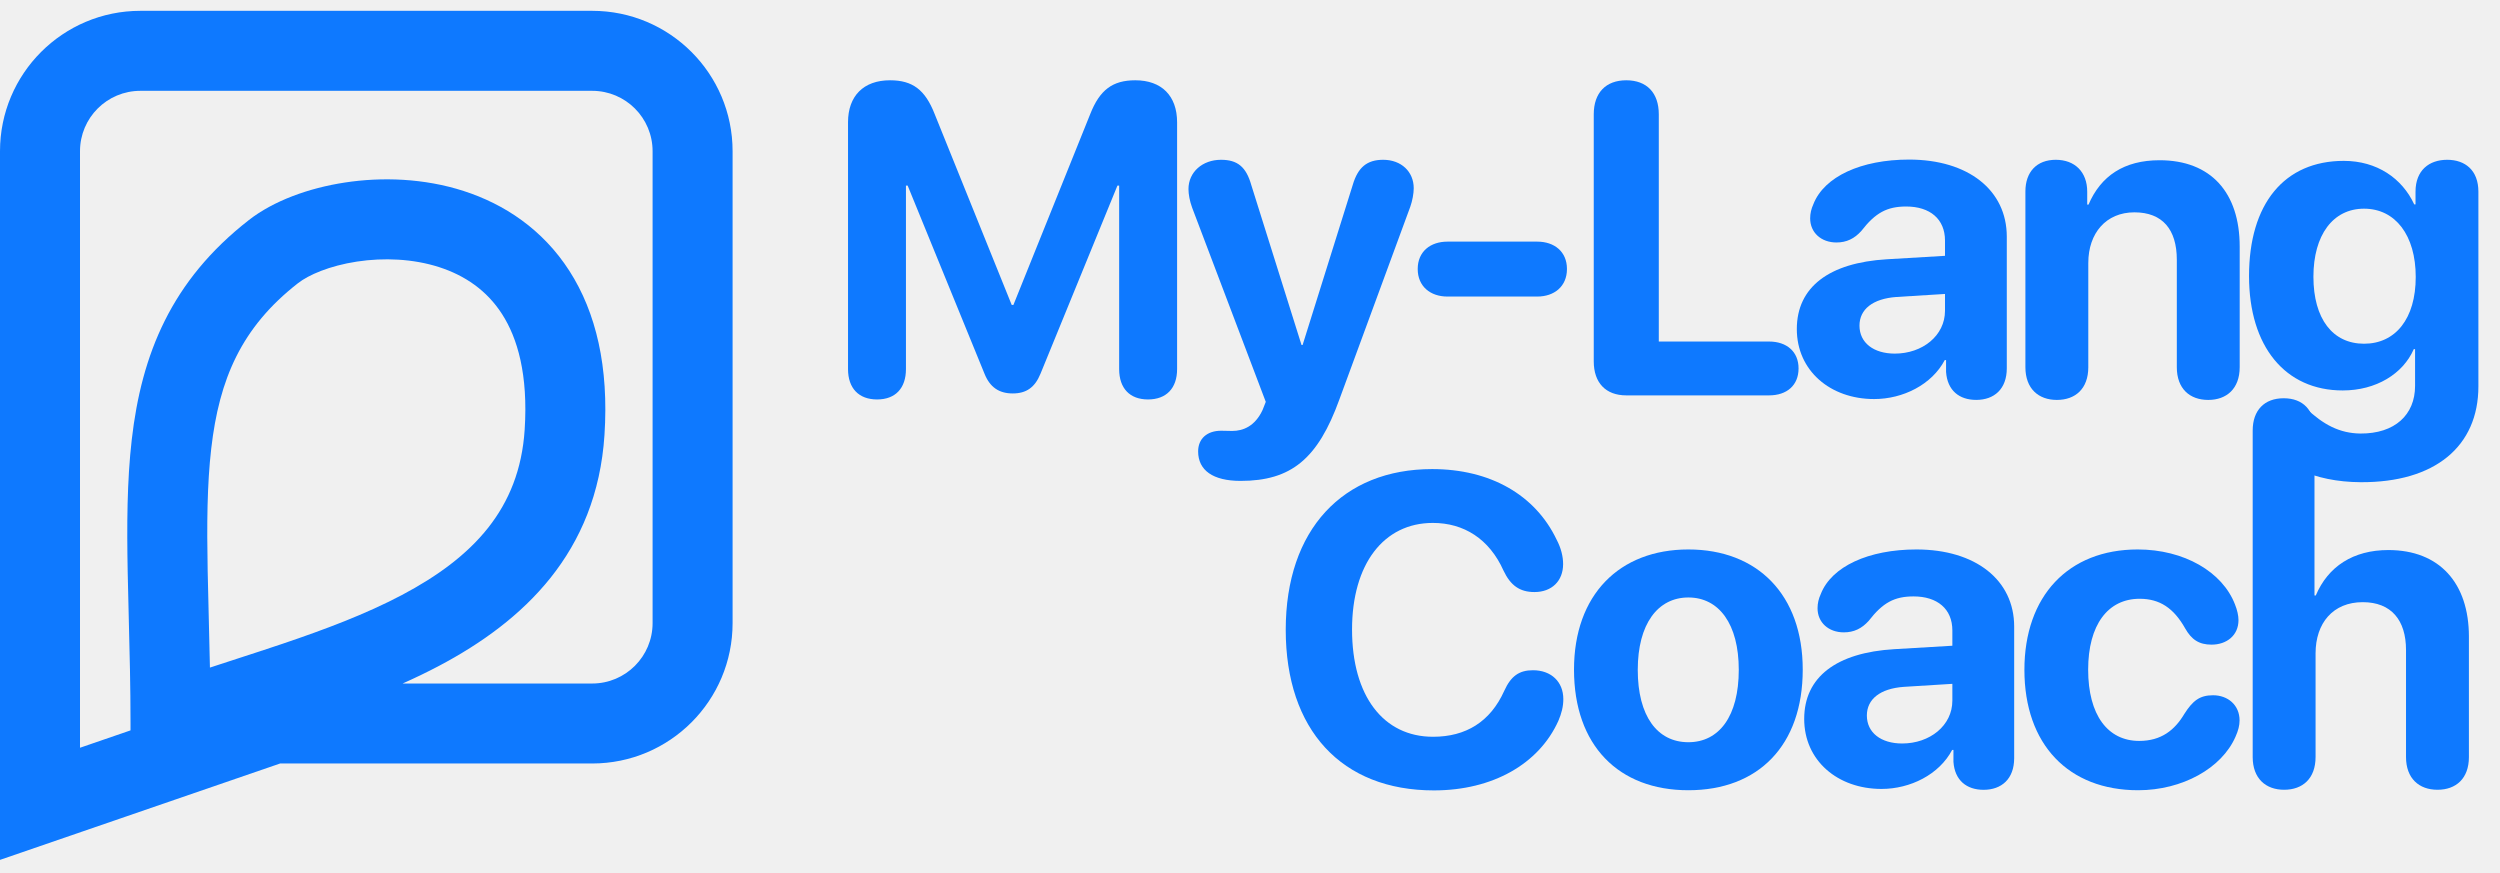
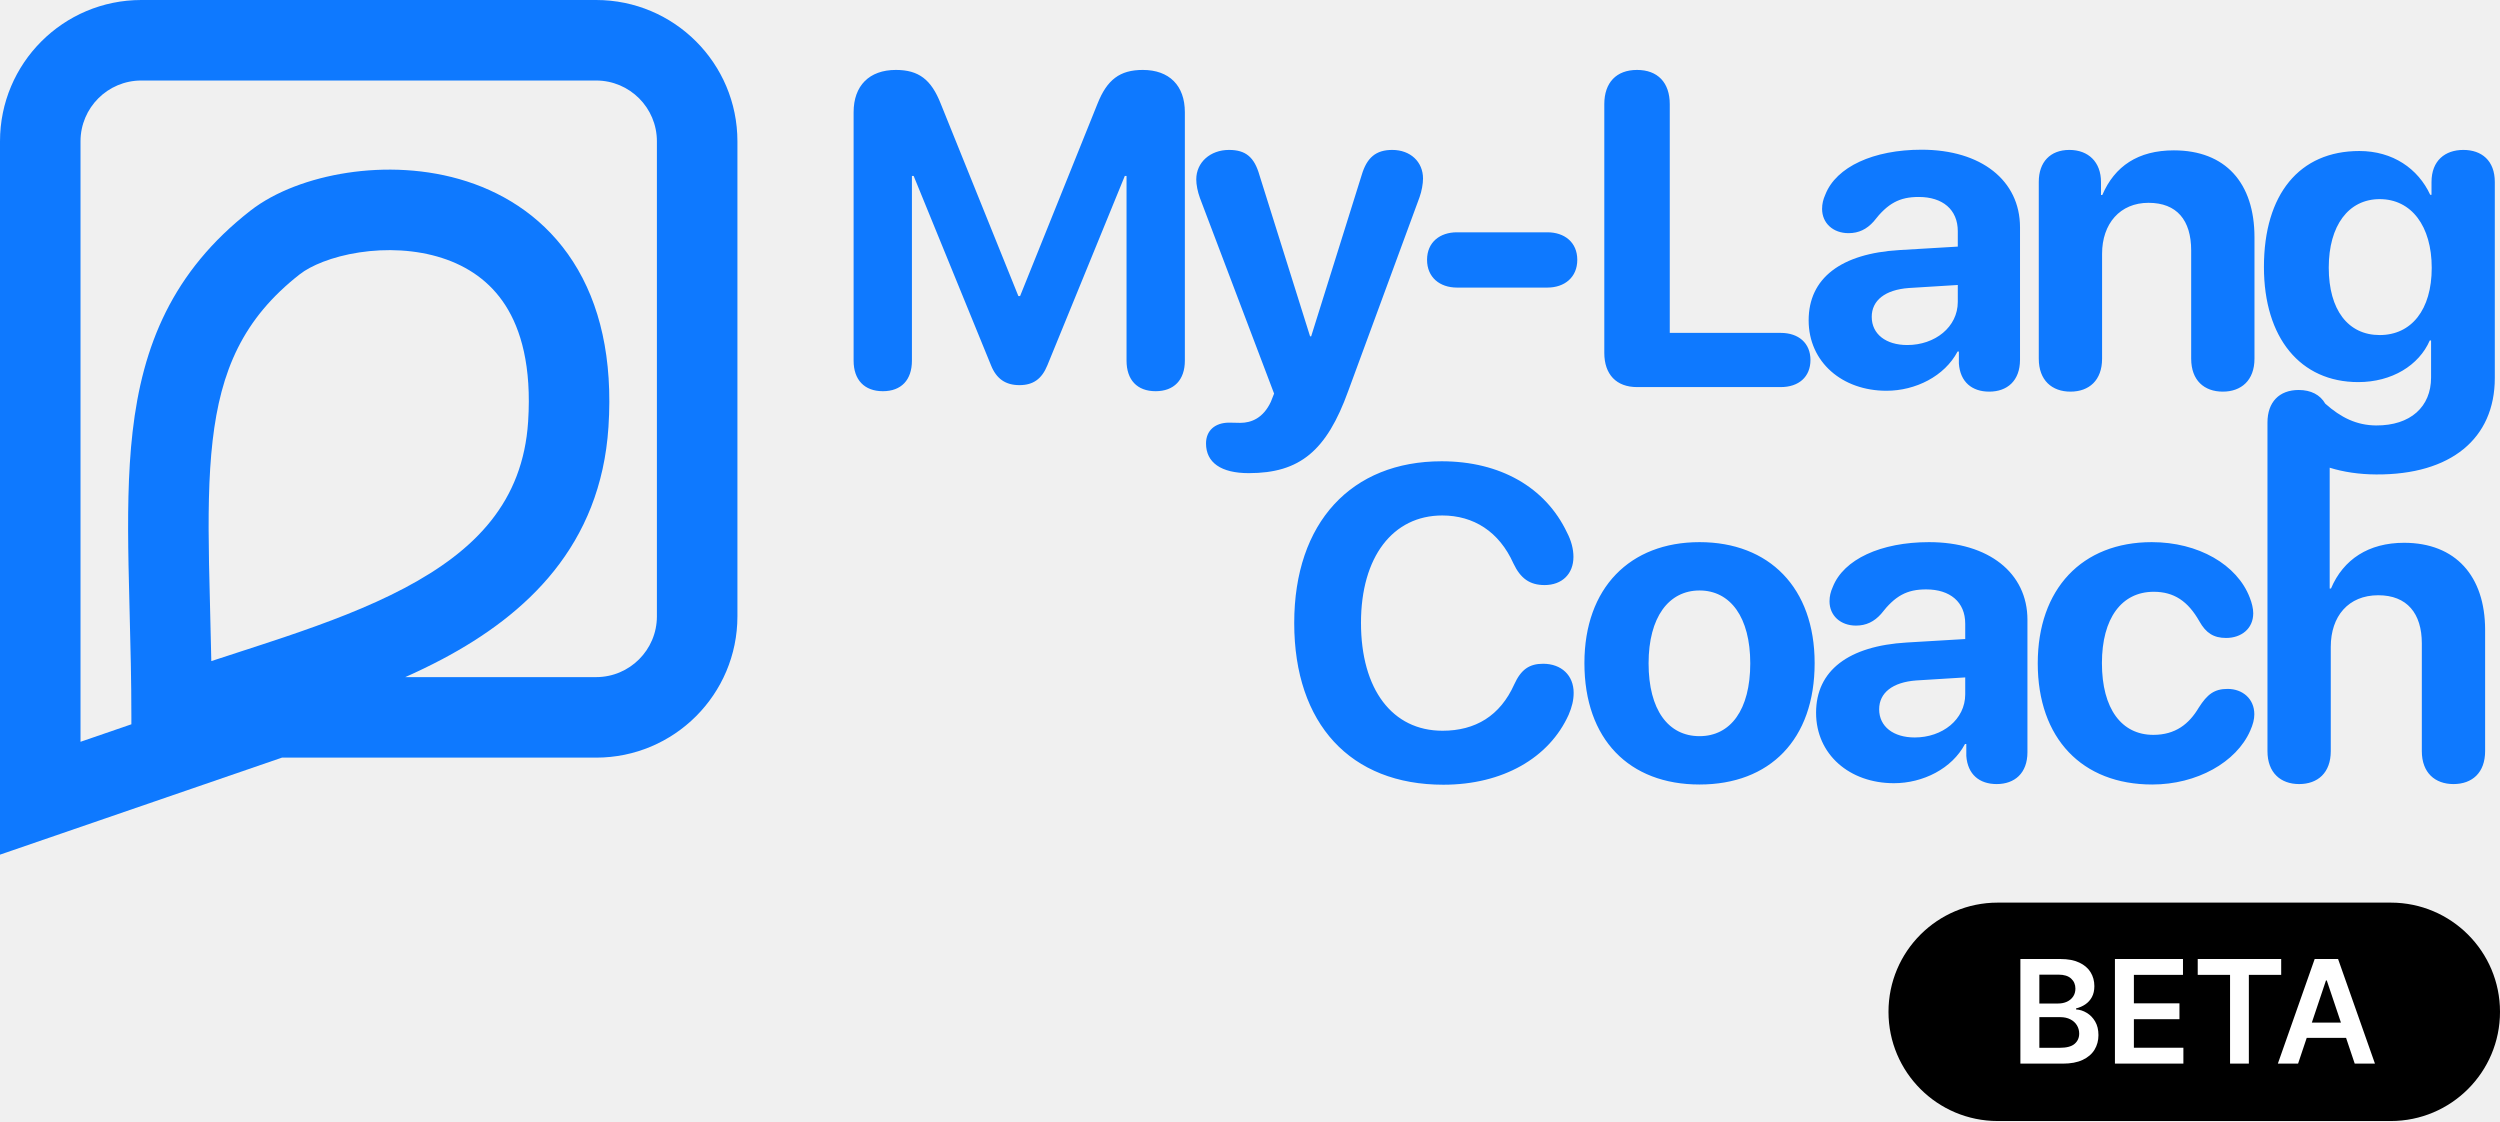
- <svg xmlns="http://www.w3.org/2000/svg" width="106" height="37" viewBox="0 0 106 37" fill="none">
-   <path fill-rule="evenodd" clip-rule="evenodd" d="M5.953 3.851C4.538 3.851 3.392 4.997 3.392 6.412V31.705L5.534 30.968V30.677C5.534 29.114 5.497 27.661 5.461 26.264C5.443 25.584 5.426 24.917 5.414 24.257C5.377 22.279 5.384 20.392 5.587 18.635C6.002 15.032 7.251 11.904 10.55 9.332C11.595 8.517 13.085 7.973 14.623 7.739C16.186 7.5 17.971 7.553 19.663 8.099C21.373 8.651 23.007 9.717 24.144 11.488C25.276 13.253 25.818 15.564 25.63 18.442C25.305 23.434 22.192 26.341 18.62 28.23C18.115 28.497 17.597 28.746 17.071 28.981H25.109C26.524 28.981 27.67 27.834 27.67 26.419V6.412C27.67 4.997 26.524 3.851 25.109 3.851H5.953ZM8.901 28.306C9.286 28.179 9.674 28.053 10.062 27.927C10.709 27.717 11.353 27.508 11.975 27.298C13.782 26.687 15.511 26.037 17.035 25.232C20.048 23.639 22.027 21.58 22.246 18.221C22.398 15.881 21.941 14.335 21.289 13.32C20.643 12.312 19.708 11.678 18.621 11.327C17.515 10.97 16.272 10.918 15.134 11.091C13.971 11.269 13.086 11.655 12.636 12.006C10.228 13.884 9.295 16.077 8.956 19.024C8.781 20.542 8.768 22.238 8.805 24.193C8.816 24.807 8.833 25.451 8.85 26.119C8.868 26.822 8.887 27.553 8.901 28.306ZM11.876 32.372H25.109C28.397 32.372 31.062 29.707 31.062 26.419V6.412C31.062 3.124 28.397 0.459 25.109 0.459H5.953C2.665 0.459 0 3.124 0 6.412V36.459L11.876 32.372Z" fill="#0E79FF" />
-   <path d="M96.847 33.486C96.071 33.486 95.514 33.011 95.514 32.098V18.256C95.514 17.397 96.007 16.886 96.829 16.886C97.65 16.886 98.134 17.397 98.134 18.256V25.249H98.189C98.71 24.016 99.778 23.322 101.267 23.322C103.44 23.322 104.682 24.729 104.682 26.993V32.098C104.682 33.011 104.134 33.486 103.349 33.486C102.572 33.486 102.015 33.011 102.015 32.098V27.559C102.015 26.299 101.394 25.532 100.18 25.532C98.92 25.532 98.18 26.418 98.18 27.705V32.098C98.18 33.011 97.632 33.486 96.847 33.486Z" fill="#0E79FF" />
-   <path d="M90.657 33.506C87.707 33.506 85.835 31.57 85.835 28.401C85.835 25.269 87.698 23.297 90.639 23.297C92.602 23.297 94.237 24.247 94.766 25.635C94.857 25.863 94.912 26.1 94.912 26.292C94.912 26.95 94.401 27.333 93.771 27.333C93.241 27.333 92.921 27.123 92.648 26.639C92.164 25.781 91.57 25.388 90.721 25.388C89.369 25.388 88.538 26.502 88.538 28.392C88.538 30.319 89.369 31.415 90.703 31.415C91.634 31.415 92.209 30.958 92.62 30.264C92.976 29.707 93.269 29.479 93.835 29.479C94.456 29.479 94.958 29.89 94.958 30.547C94.958 30.757 94.903 30.977 94.784 31.241C94.2 32.575 92.529 33.506 90.657 33.506Z" fill="#0E79FF" />
-   <path d="M79.776 33.451C77.913 33.451 76.498 32.246 76.498 30.483C76.498 28.703 77.867 27.671 80.315 27.525L82.78 27.379V26.73C82.78 25.817 82.141 25.288 81.136 25.288C80.324 25.288 79.831 25.552 79.237 26.319C78.945 26.648 78.607 26.812 78.178 26.812C77.529 26.812 77.064 26.392 77.064 25.79C77.064 25.58 77.109 25.388 77.201 25.187C77.657 24.018 79.228 23.297 81.255 23.297C83.766 23.297 85.401 24.594 85.401 26.566V32.145C85.401 33.031 84.862 33.488 84.104 33.488C83.383 33.488 82.88 33.086 82.826 32.301V31.798H82.771C82.223 32.839 80.999 33.451 79.776 33.451ZM80.652 31.524C81.821 31.524 82.78 30.767 82.78 29.707V28.995L80.716 29.123C79.721 29.196 79.155 29.643 79.155 30.337C79.155 31.068 79.757 31.524 80.652 31.524Z" fill="#0E79FF" />
-   <path d="M71.587 33.506C68.629 33.506 66.738 31.607 66.738 28.392C66.738 25.224 68.656 23.297 71.587 23.297C74.518 23.297 76.436 25.215 76.436 28.392C76.436 31.616 74.546 33.506 71.587 33.506ZM71.587 31.47C72.893 31.47 73.724 30.365 73.724 28.401C73.724 26.456 72.884 25.333 71.587 25.333C70.29 25.333 69.441 26.456 69.441 28.401C69.441 30.365 70.272 31.47 71.587 31.47Z" fill="#0E79FF" />
-   <path d="M60.797 33.513C56.889 33.513 54.515 30.956 54.515 26.701C54.515 22.455 56.934 19.889 60.724 19.889C63.19 19.889 65.098 20.985 66.002 22.884C66.185 23.231 66.276 23.587 66.276 23.916C66.276 24.637 65.792 25.103 65.062 25.103C64.441 25.103 64.048 24.829 63.747 24.19C63.144 22.847 62.066 22.172 60.752 22.172C58.669 22.172 57.327 23.916 57.327 26.692C57.327 29.504 58.651 31.239 60.761 31.239C62.149 31.239 63.19 30.609 63.783 29.285C64.066 28.664 64.413 28.418 64.998 28.418C65.774 28.418 66.285 28.911 66.285 29.641C66.285 29.952 66.212 30.244 66.075 30.564C65.253 32.39 63.29 33.513 60.797 33.513Z" fill="#0E79FF" />
-   <path d="M100.089 20.445C98.089 20.436 96.601 19.678 95.971 18.646C95.825 18.4 95.77 18.153 95.77 17.907C95.77 17.35 96.19 16.93 96.856 16.93C97.204 16.93 97.477 17.039 97.779 17.313C98.5 17.998 99.194 18.372 100.08 18.382C101.541 18.391 102.399 17.587 102.399 16.363V14.802H102.345C101.888 15.852 100.747 16.555 99.331 16.555C96.893 16.555 95.359 14.693 95.359 11.706C95.359 8.638 96.856 6.821 99.377 6.821C100.783 6.821 101.851 7.561 102.363 8.666H102.418V8.127C102.418 7.223 102.993 6.775 103.76 6.775C104.527 6.775 105.084 7.223 105.084 8.127V16.382C105.084 18.93 103.239 20.464 100.089 20.445ZM100.235 14.574C101.568 14.574 102.427 13.514 102.427 11.743C102.427 9.981 101.568 8.848 100.235 8.848C98.92 8.848 98.089 9.962 98.089 11.734C98.089 13.524 98.911 14.574 100.235 14.574Z" fill="#0E79FF" />
-   <path d="M87.211 16.957C86.434 16.957 85.877 16.482 85.877 15.569V8.118C85.877 7.287 86.361 6.775 87.165 6.775C87.969 6.775 88.498 7.287 88.498 8.127V8.675H88.553C89.073 7.46 90.06 6.794 91.566 6.794C93.74 6.794 94.963 8.163 94.963 10.455V15.569C94.963 16.482 94.406 16.957 93.63 16.957C92.845 16.957 92.297 16.482 92.297 15.569V11.012C92.297 9.734 91.694 9.003 90.498 9.003C89.302 9.003 88.544 9.88 88.544 11.149V15.569C88.544 16.482 87.996 16.957 87.211 16.957Z" fill="#0E79FF" />
-   <path d="M79.463 16.92C77.6 16.92 76.185 15.715 76.185 13.952C76.185 12.171 77.555 11.14 80.002 10.993L82.468 10.847V10.199C82.468 9.286 81.828 8.756 80.824 8.756C80.011 8.756 79.518 9.021 78.924 9.788C78.632 10.117 78.294 10.281 77.865 10.281C77.217 10.281 76.751 9.861 76.751 9.259C76.751 9.049 76.797 8.857 76.888 8.656C77.345 7.487 78.915 6.766 80.943 6.766C83.454 6.766 85.088 8.062 85.088 10.035V15.614C85.088 16.5 84.55 16.956 83.792 16.956C83.07 16.956 82.568 16.555 82.513 15.769V15.267H82.458C81.91 16.308 80.687 16.92 79.463 16.92ZM80.34 14.993C81.509 14.993 82.468 14.235 82.468 13.176V12.464L80.404 12.592C79.409 12.665 78.842 13.112 78.842 13.806C78.842 14.537 79.445 14.993 80.34 14.993Z" fill="#0E79FF" />
-   <path d="M68.954 16.764C68.087 16.764 67.575 16.234 67.575 15.321V4.847C67.575 3.934 68.087 3.404 68.954 3.404C69.822 3.404 70.333 3.934 70.333 4.847V14.481H75.008C75.757 14.481 76.259 14.91 76.259 15.622C76.259 16.335 75.766 16.764 75.008 16.764H68.954Z" fill="#0E79FF" />
-   <path d="M61.371 12.574C60.65 12.574 60.111 12.145 60.111 11.405C60.111 10.665 60.65 10.245 61.371 10.245H65.179C65.901 10.245 66.439 10.665 66.439 11.405C66.439 12.145 65.901 12.574 65.179 12.574H61.371Z" fill="#0E79FF" />
-   <path d="M52.6 20.39C51.432 20.39 50.801 19.943 50.801 19.14C50.801 18.601 51.176 18.263 51.779 18.263C51.961 18.263 52.062 18.272 52.244 18.272C52.71 18.272 53.212 18.071 53.532 17.386L53.669 17.039L50.546 8.803C50.445 8.529 50.391 8.236 50.391 8.017C50.391 7.296 50.984 6.775 51.77 6.775C52.473 6.775 52.838 7.077 53.057 7.853L55.185 14.629H55.23L57.358 7.835C57.577 7.095 57.961 6.775 58.646 6.775C59.413 6.775 59.942 7.278 59.942 7.981C59.942 8.2 59.887 8.51 59.796 8.766L56.792 16.93C55.879 19.459 54.746 20.39 52.6 20.39Z" fill="#0E79FF" />
-   <path d="M37.188 16.937C36.412 16.937 35.956 16.462 35.956 15.65V5.185C35.956 4.071 36.613 3.404 37.736 3.404C38.695 3.404 39.225 3.806 39.627 4.829L42.896 12.928H42.969L46.229 4.829C46.63 3.815 47.169 3.404 48.137 3.404C49.251 3.404 49.909 4.062 49.909 5.185V15.65C49.909 16.462 49.452 16.937 48.676 16.937C47.9 16.937 47.452 16.462 47.452 15.65V7.87H47.379L44.119 15.841C43.882 16.426 43.517 16.682 42.941 16.682C42.357 16.682 41.973 16.417 41.745 15.851L38.485 7.87H38.412V15.65C38.412 16.462 37.965 16.937 37.188 16.937Z" fill="#0E79FF" />
+ <svg xmlns="http://www.w3.org/2000/svg" width="417" height="187" viewBox="0 0 417 187" fill="none">
+   <path fill-rule="evenodd" clip-rule="evenodd" d="M23.572 13.43C17.971 13.43 13.43 17.971 13.43 23.572V123.731L21.914 120.812V119.658C21.914 113.471 21.766 107.717 21.623 102.185C21.554 99.491 21.486 96.85 21.437 94.237C21.291 86.403 21.321 78.933 22.122 71.976C23.767 57.707 28.712 45.322 41.776 35.134C45.913 31.908 51.815 29.756 57.905 28.827C64.096 27.882 71.164 28.092 77.861 30.253C84.634 32.439 91.104 36.66 95.606 43.674C100.091 50.662 102.235 59.816 101.492 71.209C100.203 90.977 87.879 102.492 73.733 109.97C71.734 111.027 69.681 112.014 67.598 112.943H99.429C105.031 112.943 109.571 108.402 109.571 102.801V23.572C109.571 17.971 105.031 13.43 99.429 13.43H23.572ZM35.247 110.271C36.77 109.769 38.308 109.27 39.842 108.771C42.404 107.939 44.957 107.11 47.42 106.278C54.575 103.861 61.424 101.286 67.456 98.097C79.389 91.789 87.223 83.636 88.091 70.335C88.695 61.069 86.882 54.946 84.304 50.928C81.742 46.938 78.043 44.424 73.737 43.035C69.356 41.621 64.436 41.416 59.931 42.103C55.323 42.806 51.818 44.334 50.035 45.725C40.501 53.16 36.809 61.846 35.464 73.514C34.772 79.526 34.72 86.241 34.865 93.986C34.91 96.417 34.976 98.964 35.044 101.609C35.115 104.394 35.19 107.288 35.247 110.271ZM47.029 126.373H99.429C112.448 126.373 123.002 115.819 123.002 102.801V23.572C123.002 10.554 112.448 0 99.429 0H23.572C10.554 0 0 10.554 0 23.572V142.556L47.029 126.373Z" fill="#0E79FF" />
+   <path fill-rule="evenodd" clip-rule="evenodd" d="M142.382 60.154C142.382 63.373 144.19 65.253 147.263 65.253C150.337 65.253 152.109 63.373 152.109 60.154V29.346H152.398L165.307 60.95C166.211 63.192 167.73 64.241 170.044 64.241C172.322 64.241 173.769 63.228 174.709 60.914L187.618 29.346H187.907V60.154C187.907 63.373 189.679 65.253 192.753 65.253C195.826 65.253 197.634 63.373 197.634 60.154V18.715C197.634 14.268 195.031 11.664 190.619 11.664C186.786 11.664 184.653 13.291 183.062 17.305L170.153 49.379H169.863L156.918 17.305C155.327 13.255 153.23 11.664 149.433 11.664C144.985 11.664 142.382 14.304 142.382 18.715V60.154ZM273.057 64.566C269.622 64.566 267.597 62.469 267.597 58.853V17.377C267.597 13.761 269.622 11.664 273.057 11.664C276.492 11.664 278.517 13.761 278.517 17.377V55.526H297.031C299.996 55.526 301.985 57.226 301.985 60.046C301.985 62.867 300.032 64.566 297.031 64.566H273.057ZM301.682 53.429C301.682 60.407 307.286 65.18 314.663 65.18C319.508 65.18 324.354 62.758 326.524 58.636H326.74V60.624C326.957 63.734 328.946 65.325 331.803 65.325C334.804 65.325 336.938 63.517 336.938 60.01V37.916C336.938 30.105 330.465 24.971 320.521 24.971C312.493 24.971 306.274 27.827 304.466 32.456C304.104 33.251 303.924 34.011 303.924 34.842C303.924 37.229 305.768 38.892 308.335 38.892C310.035 38.892 311.372 38.241 312.53 36.94C314.88 33.902 316.833 32.854 320.051 32.854C324.028 32.854 326.56 34.951 326.56 38.567V41.134L316.796 41.713C307.106 42.291 301.682 46.377 301.682 53.429ZM326.56 50.355C326.56 54.55 322.763 57.551 318.134 57.551C314.591 57.551 312.204 55.743 312.204 52.85C312.204 50.102 314.446 48.33 318.388 48.041L326.56 47.535V50.355ZM388.592 78.015C390.868 78.721 393.478 79.125 396.355 79.138C408.83 79.211 416.134 73.136 416.134 63.047V30.358C416.134 26.779 413.929 25.007 410.891 25.007C407.854 25.007 405.576 26.779 405.576 30.358V32.492H405.359C403.334 28.117 399.103 25.188 393.534 25.188C383.554 25.188 377.624 32.383 377.624 44.533C377.624 56.358 383.699 63.734 393.354 63.734C398.958 63.734 403.478 60.95 405.286 56.791H405.503V62.975C405.503 67.82 402.104 71.002 396.319 70.966C393.076 70.933 390.482 69.663 387.851 67.328C387.011 65.865 385.485 65.05 383.421 65.05C380.167 65.05 378.214 67.075 378.214 70.474V125.287C378.214 128.903 380.42 130.783 383.493 130.783C386.603 130.783 388.773 128.903 388.773 125.287V107.894C388.773 102.796 391.702 99.288 396.692 99.288C401.501 99.288 403.96 102.326 403.96 107.316V125.287C403.96 128.903 406.165 130.783 409.239 130.783C412.349 130.783 414.518 128.903 414.518 125.287V105.074C414.518 96.106 409.601 90.537 400.995 90.537C395.101 90.537 390.87 93.286 388.809 98.167H388.592V78.015ZM405.612 44.678C405.612 51.693 402.213 55.887 396.933 55.887C391.69 55.887 388.436 51.729 388.436 44.642C388.436 37.627 391.726 33.215 396.933 33.215C402.213 33.215 405.612 37.699 405.612 44.678ZM339.897 110.642C339.897 123.19 347.31 130.856 358.99 130.856C366.403 130.856 373.02 127.167 375.334 121.888C375.804 120.839 376.021 119.971 376.021 119.14C376.021 116.536 374.032 114.909 371.574 114.909C369.332 114.909 368.175 115.813 366.764 118.019C365.137 120.767 362.859 122.575 359.171 122.575C353.891 122.575 350.601 118.236 350.601 110.606C350.601 103.121 353.891 98.709 359.243 98.709C362.606 98.709 364.956 100.264 366.873 103.663C367.958 105.58 369.223 106.411 371.32 106.411C373.815 106.411 375.84 104.893 375.84 102.289C375.84 101.53 375.623 100.59 375.262 99.686C373.165 94.189 366.692 90.429 358.918 90.429C347.274 90.429 339.897 98.239 339.897 110.642ZM315.902 130.639C308.526 130.639 302.921 125.865 302.921 118.887C302.921 111.835 308.345 107.749 318.036 107.171L327.799 106.592V104.025C327.799 100.409 325.268 98.312 321.29 98.312C318.072 98.312 316.119 99.36 313.769 102.398C312.612 103.699 311.274 104.35 309.574 104.35C307.007 104.35 305.163 102.687 305.163 100.3C305.163 99.469 305.344 98.709 305.705 97.914C307.513 93.285 313.733 90.429 321.76 90.429C331.704 90.429 338.177 95.563 338.177 103.374V125.468C338.177 128.975 336.043 130.783 333.042 130.783C330.185 130.783 328.197 129.192 327.98 126.082V124.094H327.763C325.593 128.216 320.748 130.639 315.902 130.639ZM319.374 123.009C324.002 123.009 327.799 120.008 327.799 115.813V112.993L319.627 113.499C315.685 113.788 313.443 115.56 313.443 118.308C313.443 121.201 315.83 123.009 319.374 123.009ZM264.28 110.606C264.28 123.334 271.765 130.856 283.481 130.856C295.197 130.856 302.682 123.37 302.682 110.606C302.682 98.022 295.089 90.429 283.481 90.429C271.874 90.429 264.28 98.058 264.28 110.606ZM291.943 110.642C291.943 118.416 288.652 122.792 283.481 122.792C278.274 122.792 274.984 118.416 274.984 110.642C274.984 102.94 278.346 98.492 283.481 98.492C288.616 98.492 291.943 102.94 291.943 110.642ZM240.754 130.892C225.278 130.892 215.876 120.767 215.876 103.917C215.876 87.102 225.458 76.941 240.465 76.941C250.228 76.941 257.785 81.281 261.365 88.802C262.088 90.176 262.45 91.586 262.45 92.888C262.45 95.745 260.533 97.589 257.641 97.589C255.182 97.589 253.627 96.504 252.434 93.973C250.047 88.657 245.78 85.981 240.573 85.981C232.329 85.981 227.013 92.888 227.013 103.881C227.013 115.018 232.256 121.888 240.609 121.888C246.106 121.888 250.228 119.393 252.578 114.15C253.699 111.691 255.073 110.715 257.388 110.715C260.461 110.715 262.486 112.667 262.486 115.56C262.486 116.79 262.197 117.947 261.654 119.212C258.4 126.444 250.626 130.892 240.754 130.892ZM345.348 65.325C342.274 65.325 340.068 63.445 340.068 59.829V30.322C340.068 27.032 341.985 25.007 345.167 25.007C348.349 25.007 350.446 27.032 350.446 30.358V32.528H350.663C352.724 27.719 356.63 25.079 362.596 25.079C371.202 25.079 376.047 30.503 376.047 39.579V59.829C376.047 63.445 373.842 65.325 370.768 65.325C367.658 65.325 365.489 63.445 365.489 59.829V41.785C365.489 36.723 363.102 33.83 358.365 33.83C353.628 33.83 350.627 37.301 350.627 42.327V59.829C350.627 63.445 348.457 65.325 345.348 65.325ZM238.032 43.34C238.032 46.269 240.166 47.969 243.022 47.969H258.101C260.958 47.969 263.091 46.269 263.091 43.34C263.091 40.411 260.958 38.748 258.101 38.748H243.022C240.166 38.748 238.032 40.411 238.032 43.34ZM208.288 78.921C203.659 78.921 201.164 77.149 201.164 73.967C201.164 71.834 202.647 70.496 205.033 70.496C205.395 70.496 205.675 70.505 205.955 70.514C206.236 70.523 206.516 70.532 206.878 70.532C208.722 70.532 210.711 69.737 211.976 67.025L212.519 65.651L200.152 33.034C199.754 31.95 199.537 30.792 199.537 29.925C199.537 27.068 201.888 25.007 204.997 25.007C207.782 25.007 209.228 26.2 210.096 29.274L218.521 56.104H218.702L227.127 29.201C227.995 26.272 229.514 25.007 232.226 25.007C235.263 25.007 237.36 26.996 237.36 29.78C237.36 30.648 237.143 31.877 236.782 32.89L224.885 65.217C221.269 75.233 216.785 78.921 208.288 78.921Z" fill="#0E79FF" />
+   <rect x="315" y="150.557" width="102" height="36.429" rx="18.214" fill="black" />
+   <path d="M337.001 177.414V159.963H343.682C344.943 159.963 345.991 160.162 346.826 160.56C347.667 160.952 348.294 161.489 348.709 162.17C349.13 162.852 349.34 163.624 349.34 164.488C349.34 165.198 349.203 165.806 348.931 166.311C348.658 166.811 348.292 167.217 347.831 167.53C347.371 167.842 346.857 168.067 346.289 168.203V168.373C346.908 168.407 347.502 168.598 348.07 168.944C348.644 169.285 349.112 169.768 349.476 170.393C349.84 171.018 350.021 171.773 350.021 172.659C350.021 173.563 349.803 174.375 349.365 175.096C348.928 175.812 348.269 176.377 347.388 176.792C346.508 177.207 345.4 177.414 344.065 177.414H337.001ZM340.163 174.773H343.563C344.71 174.773 345.537 174.554 346.042 174.116C346.553 173.673 346.809 173.105 346.809 172.412C346.809 171.895 346.681 171.43 346.426 171.015C346.17 170.595 345.806 170.265 345.335 170.026C344.863 169.782 344.301 169.66 343.648 169.66H340.163V174.773ZM340.163 167.385H343.29C343.835 167.385 344.327 167.286 344.764 167.087C345.201 166.882 345.545 166.595 345.795 166.226C346.051 165.851 346.178 165.408 346.178 164.897C346.178 164.221 345.94 163.664 345.463 163.227C344.991 162.789 344.29 162.571 343.358 162.571H340.163V167.385ZM352.771 177.414V159.963H364.121V162.613H355.933V167.351H363.533V170.001H355.933V174.764H364.189V177.414H352.771ZM366.58 162.613V159.963H380.503V162.613H375.109V177.414H371.973V162.613H366.58ZM383.319 177.414H379.945L386.088 159.963H389.991L396.143 177.414H392.768L388.108 163.542H387.971L383.319 177.414ZM383.43 170.572H392.632V173.111H383.43V170.572Z" fill="white" />
</svg>
